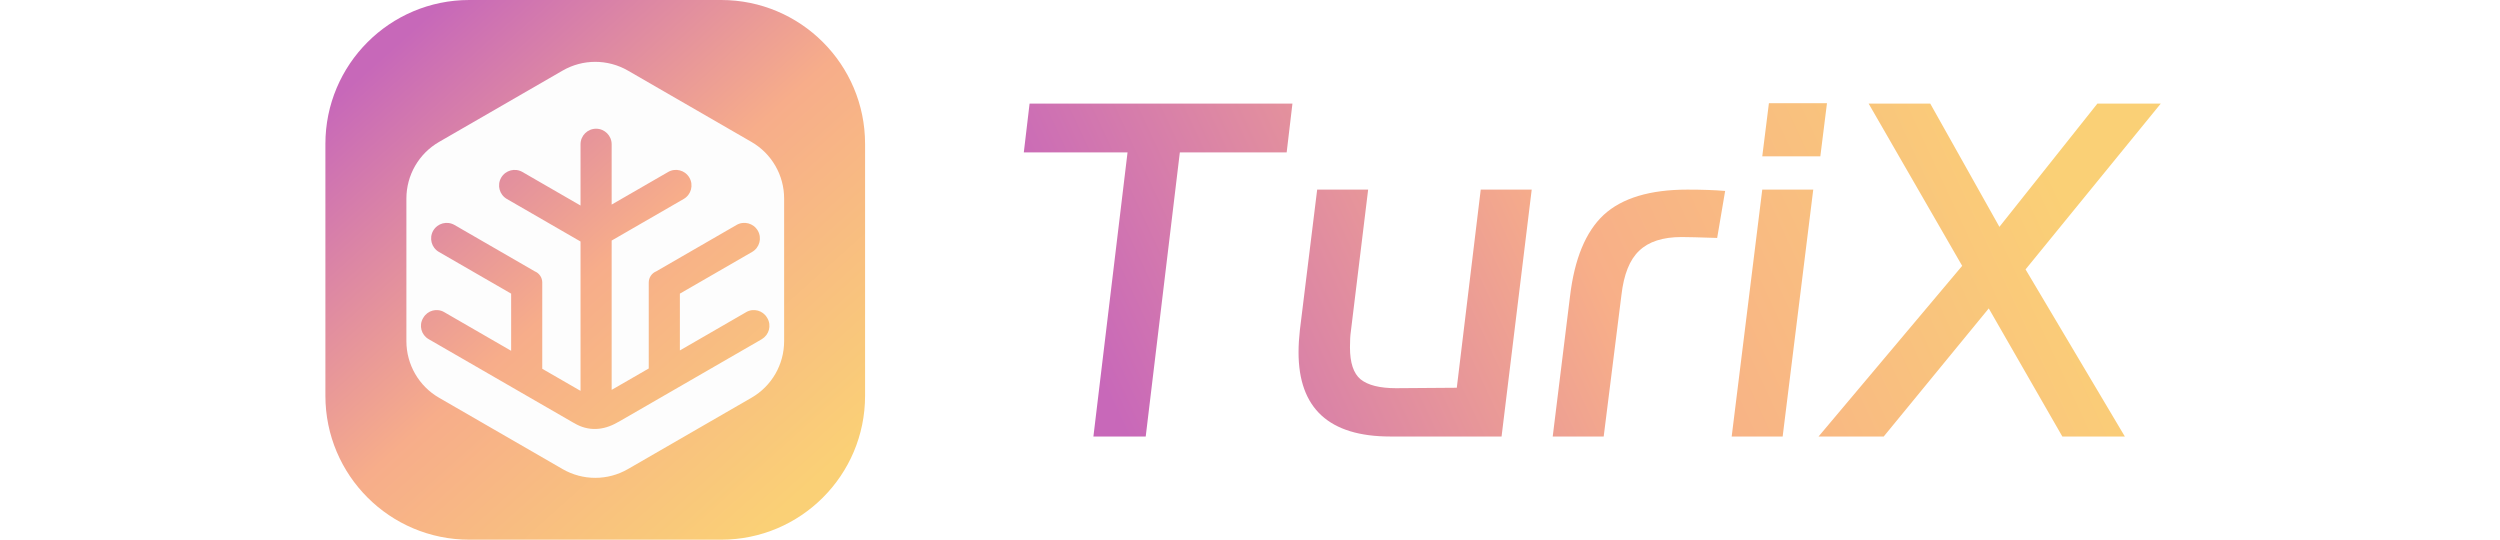
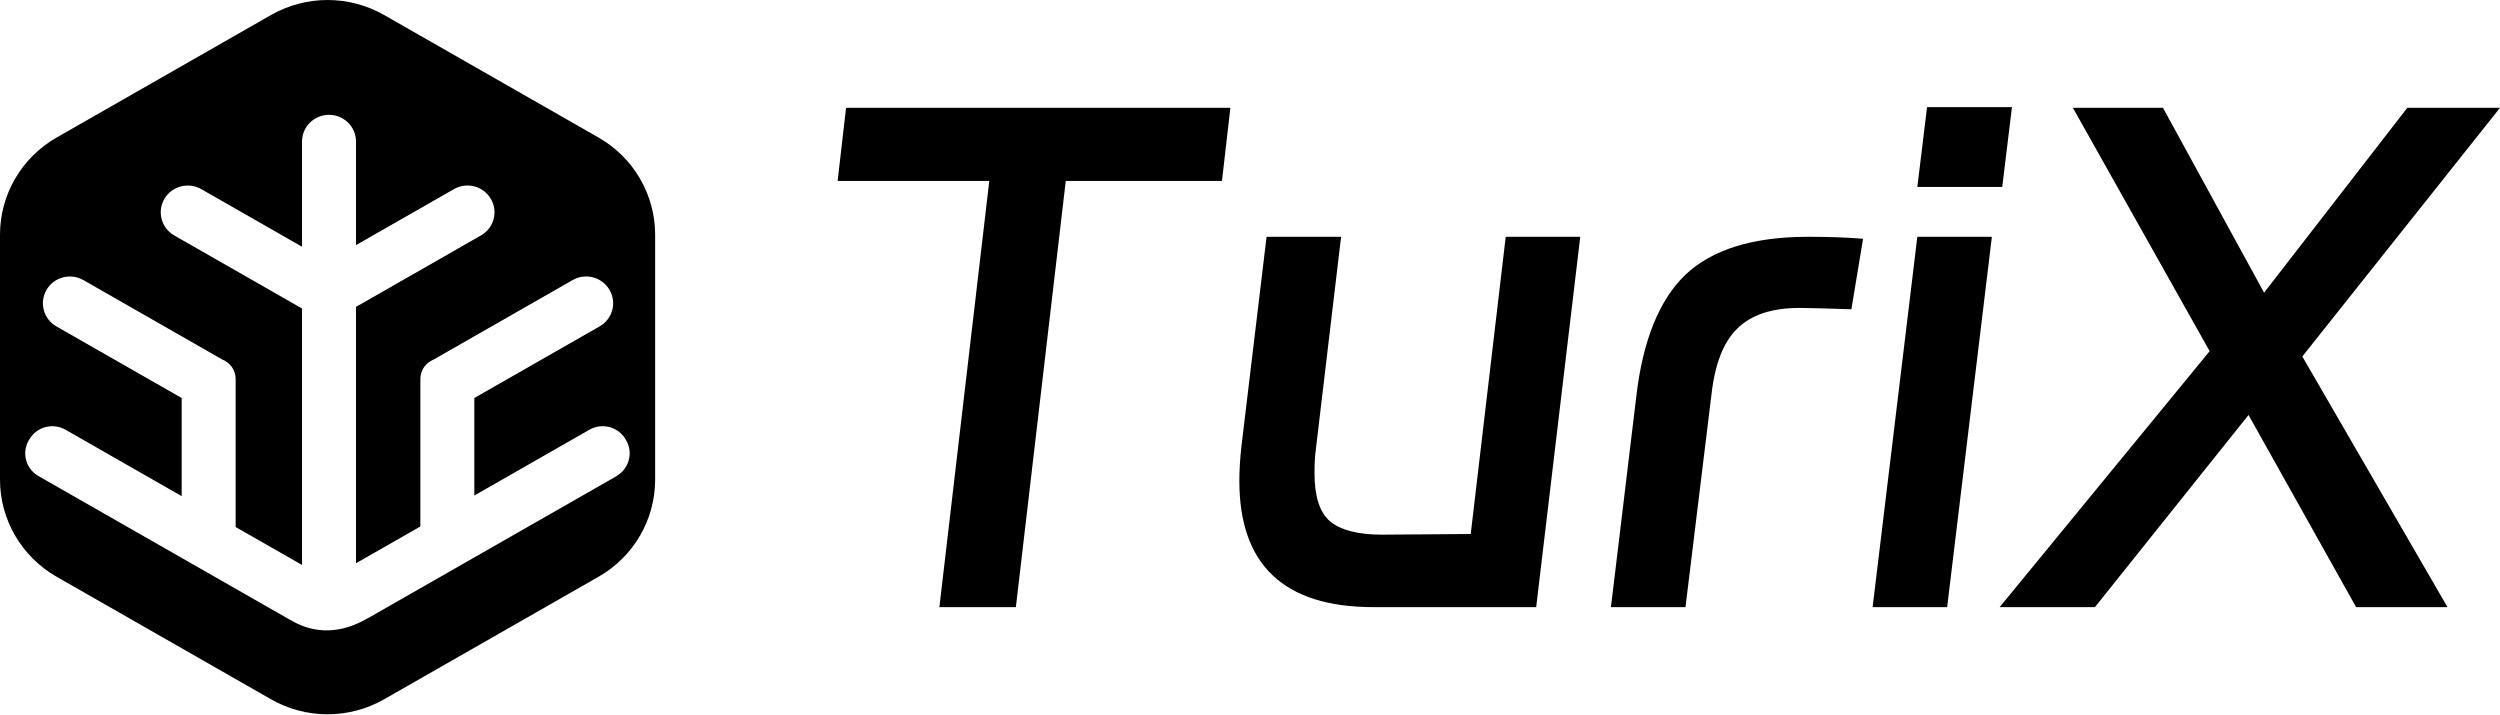
- <svg xmlns="http://www.w3.org/2000/svg" width="315" height="68" viewBox="0 0 315 68" fill="none">
-   <path d="M90.867 0H59.133C49.119 0 41 8.119 41 18.133V49.867C41 59.881 49.119 68 59.133 68H90.867C100.882 68 109 59.881 109 49.867V18.133C109 8.119 100.882 0 90.867 0Z" fill="url(#paint0_linear_610_4361)" />
-   <path d="M94.686 17.884L79.12 8.897C76.57 7.424 73.436 7.424 70.886 8.897L55.32 17.884C52.77 19.358 51.206 22.072 51.206 25.013V42.988C51.206 45.929 52.775 48.649 55.32 50.116L70.886 59.104C73.436 60.577 76.57 60.577 79.12 59.104L94.686 50.116C97.236 48.649 98.8 45.929 98.8 42.988V25.013C98.8 22.072 97.23 19.352 94.686 17.884ZM95.995 42.733L77.952 53.148C77.913 53.171 77.873 53.182 77.833 53.199C77.822 53.205 77.816 53.216 77.799 53.227C76.009 54.253 74.122 54.361 72.376 53.329C72.365 53.324 72.348 53.307 72.337 53.301C72.303 53.284 72.269 53.273 72.24 53.256L53.999 42.727C53.081 42.194 52.764 41.021 53.297 40.103L53.342 40.03C53.875 39.112 55.048 38.794 55.966 39.327L64.403 44.2V36.998L55.303 31.745C54.362 31.201 54.045 30.005 54.583 29.065C55.127 28.124 56.323 27.807 57.263 28.345L67.378 34.187C67.934 34.414 68.325 34.958 68.325 35.598V46.467L73.147 49.249V30.43L63.865 25.07C62.924 24.526 62.607 23.33 63.145 22.389C63.689 21.449 64.885 21.131 65.826 21.67L73.147 25.897V18.179C73.147 17.097 74.025 16.218 75.108 16.218C76.19 16.218 77.068 17.097 77.068 18.179V25.778L84.186 21.67C85.126 21.126 86.322 21.449 86.866 22.389C87.41 23.33 87.087 24.526 86.146 25.07L77.068 30.311V49.125L81.743 46.427V35.598C81.743 34.958 82.134 34.414 82.69 34.187L92.805 28.345C93.745 27.801 94.941 28.124 95.485 29.065C96.029 30.005 95.706 31.201 94.765 31.745L85.665 36.998V44.155L94.023 39.327C94.941 38.794 96.12 39.112 96.652 40.03L96.692 40.098C97.225 41.016 96.907 42.194 95.989 42.727L95.995 42.733Z" fill="#FDFDFD" />
-   <path d="M162.12 19.2H148.66L144.36 55H137.769L142.07 19.2H129L129.727 13.057H162.847L162.12 19.2ZM170.207 41.764C170.133 42.248 170.096 42.918 170.096 43.774C170.096 45.71 170.542 47.051 171.436 47.796C172.367 48.541 173.857 48.912 175.904 48.912L183.556 48.856L186.572 23.892H192.995L189.197 55H175.178C167.471 55 163.617 51.463 163.617 44.389C163.617 43.532 163.673 42.601 163.784 41.596L165.963 23.892H172.386L170.207 41.764ZM212.621 23.892C214.483 23.892 216.065 23.947 217.368 24.059L216.363 29.98C214.055 29.905 212.565 29.867 211.895 29.867C209.512 29.867 207.725 30.445 206.533 31.599C205.342 32.716 204.597 34.577 204.299 37.184L202.065 55H195.642L197.82 37.352C198.379 32.623 199.794 29.198 202.065 27.075C204.373 24.953 207.892 23.892 212.621 23.892ZM224.614 55H218.192L222.045 23.891H228.469L224.614 55ZM251.925 28.583L264.269 13.056H272.255L255.22 33.944L267.732 55H259.856L250.584 38.859L237.348 55H229.138L247.234 33.497L235.448 13.056H243.212L251.925 28.583ZM229.362 19.702H222.045L222.883 13H230.199L229.362 19.702Z" fill="url(#paint1_linear_610_4361)" />
-   <defs>
-     <linearGradient id="paint0_linear_610_4361" x1="49.659" y1="5.735" x2="100.596" y2="62.554" gradientUnits="userSpaceOnUse">
-       <stop stop-color="#C768B9" />
-       <stop offset="0.5" stop-color="#F7AD8A" />
-       <stop offset="1" stop-color="#FAD076" />
-     </linearGradient>
-     <linearGradient id="paint1_linear_610_4361" x1="125.553" y1="19.871" x2="237.801" y2="-32.402" gradientUnits="userSpaceOnUse">
-       <stop stop-color="#C868B9" />
-       <stop offset="0.505" stop-color="#F8AF88" />
-       <stop offset="0.968" stop-color="#FAD076" />
-     </linearGradient>
-   </defs>
+ <svg xmlns="http://www.w3.org/2000/svg" fill="none" version="1.1" width="350" height="100" viewBox="0 0 350 100">
+   <g>
+     <path d="M53.794,2.108L83.792,19.254C88.695,22.054,91.72,27.243,91.72,32.854L91.72,67.146C91.72,72.757,88.706,77.946,83.792,80.746L53.794,97.892C48.88,100.703,42.841,100.703,37.927,97.892L7.928,80.746C3.025,77.946,0,72.757,0,67.146L0,32.854C0,27.243,3.014,22.065,7.928,19.254L37.927,2.108C42.841,-0.703,48.88,-0.703,53.794,2.108ZM269.788,15L268.427,26.17L280.314,26.17L281.675,15L269.788,15ZM118.448,15.094L117.268,25.333L138.5,25.333L131.514,85L142.221,85L149.207,25.333L171.075,25.333L172.254,15.094L118.448,15.094ZM293.29,85L279.952,85L309.35,49.163L290.205,15.094L302.817,15.094L316.972,40.972L337.025,15.094L350,15.094L322.325,49.908L342.65,85L329.857,85L314.794,58.099L293.29,85ZM51.544,86.53L86.315,66.659L86.304,66.649C88.073,65.632,88.684,63.384,87.658,61.632L87.582,61.503C86.555,59.751,84.284,59.146,82.514,60.162L66.407,69.373L66.407,55.719L83.945,45.697C85.758,44.659,86.38,42.378,85.332,40.584C84.284,38.789,81.979,38.173,80.167,39.211L60.674,50.357C59.603,50.789,58.85,51.827,58.85,53.049L58.85,73.708L49.841,78.854L49.841,42.962L67.335,32.962C69.148,31.924,69.77,29.643,68.722,27.849C67.674,26.054,65.369,25.438,63.557,26.476L49.841,34.314L49.841,19.816C49.841,17.751,48.148,16.076,46.062,16.076C43.976,16.076,42.284,17.751,42.284,19.816L42.284,34.541L28.175,26.476C26.362,25.449,24.058,26.054,23.009,27.849C21.972,29.643,22.583,31.924,24.396,32.962L42.284,43.189L42.284,79.092L32.991,73.784L32.991,53.049C32.991,51.827,32.237,50.789,31.167,50.357L11.674,39.211C9.861,38.184,7.557,38.789,6.509,40.584C5.471,42.378,6.083,44.659,7.895,45.697L25.434,55.719L25.434,69.459L9.173,60.162C7.404,59.146,5.144,59.751,4.117,61.503L4.03,61.643C3.003,63.395,3.615,65.632,5.384,66.649L40.536,86.735C40.591,86.768,40.657,86.789,40.722,86.822C40.744,86.832,40.777,86.865,40.799,86.876C44.162,88.843,47.799,88.638,51.249,86.681C51.282,86.659,51.293,86.638,51.315,86.627C51.391,86.595,51.468,86.573,51.544,86.53ZM210.8,33.151L205.901,74.76L193.47,74.853C190.143,74.853,187.723,74.232,186.211,72.991C184.759,71.75,184.033,69.516,184.033,66.289C184.033,64.862,184.094,63.745,184.215,62.938L187.753,33.151L177.319,33.151L173.78,62.659C173.599,64.335,173.508,65.886,173.508,67.313Q173.508,84.999,192.29,84.999L215.065,84.999L221.235,33.151L210.8,33.151ZM259.195,43.298C255.445,43.173,253.025,43.111,251.936,43.111C248.065,43.111,245.161,44.073,243.226,45.997C241.29,47.859,240.08,50.961,239.596,55.305L235.967,84.999L225.532,84.999L229.071,55.585C229.978,47.703,232.277,41.994,235.967,38.457Q241.593,33.151,253.116,33.151C256.141,33.151,258.711,33.244,260.829,33.431L259.195,43.298ZM262.166,84.999L272.601,84.999L278.862,33.151L268.427,33.151L262.166,84.999Z" fill-rule="evenodd" fill="#000000" fill-opacity="1" />
+   </g>
</svg>
